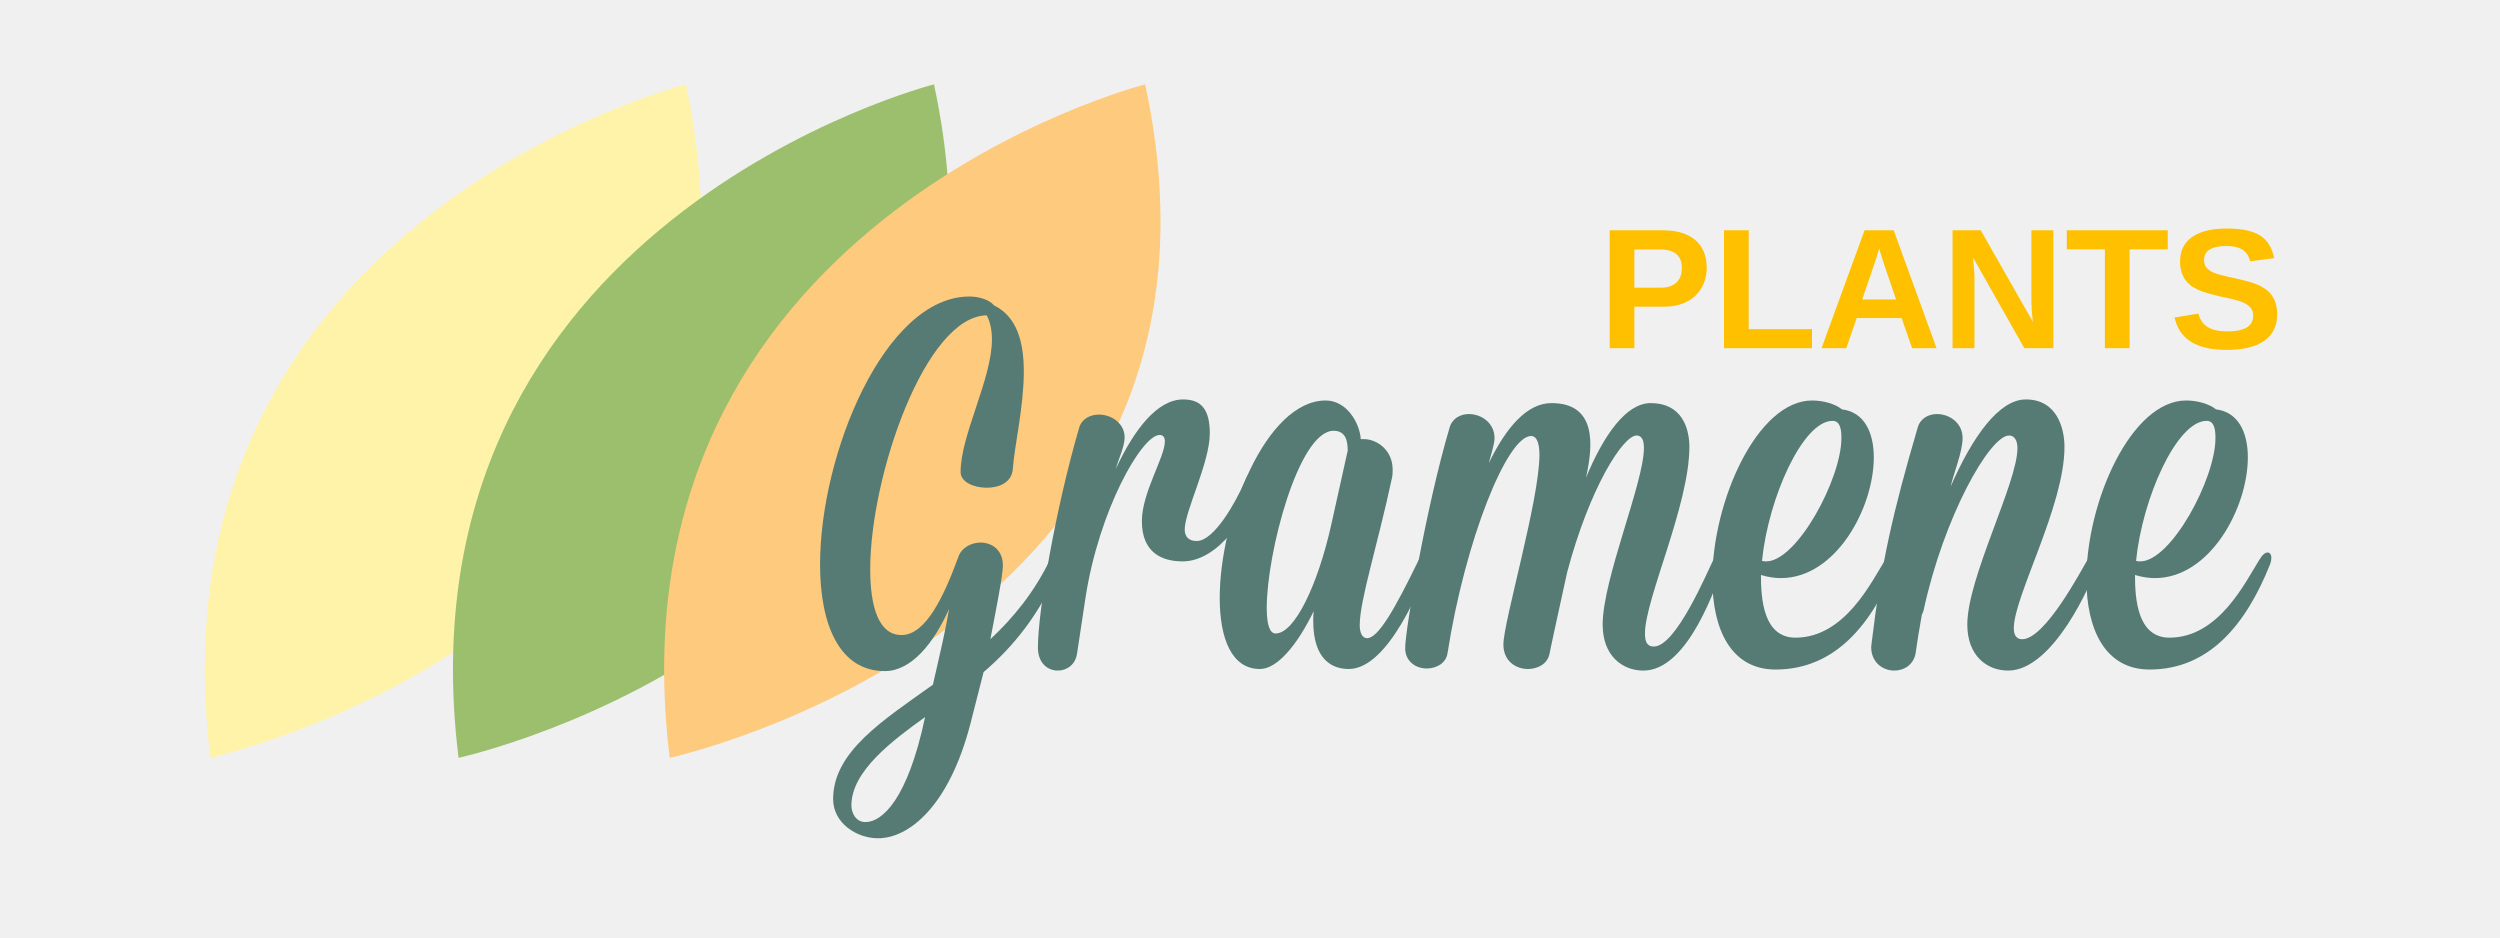
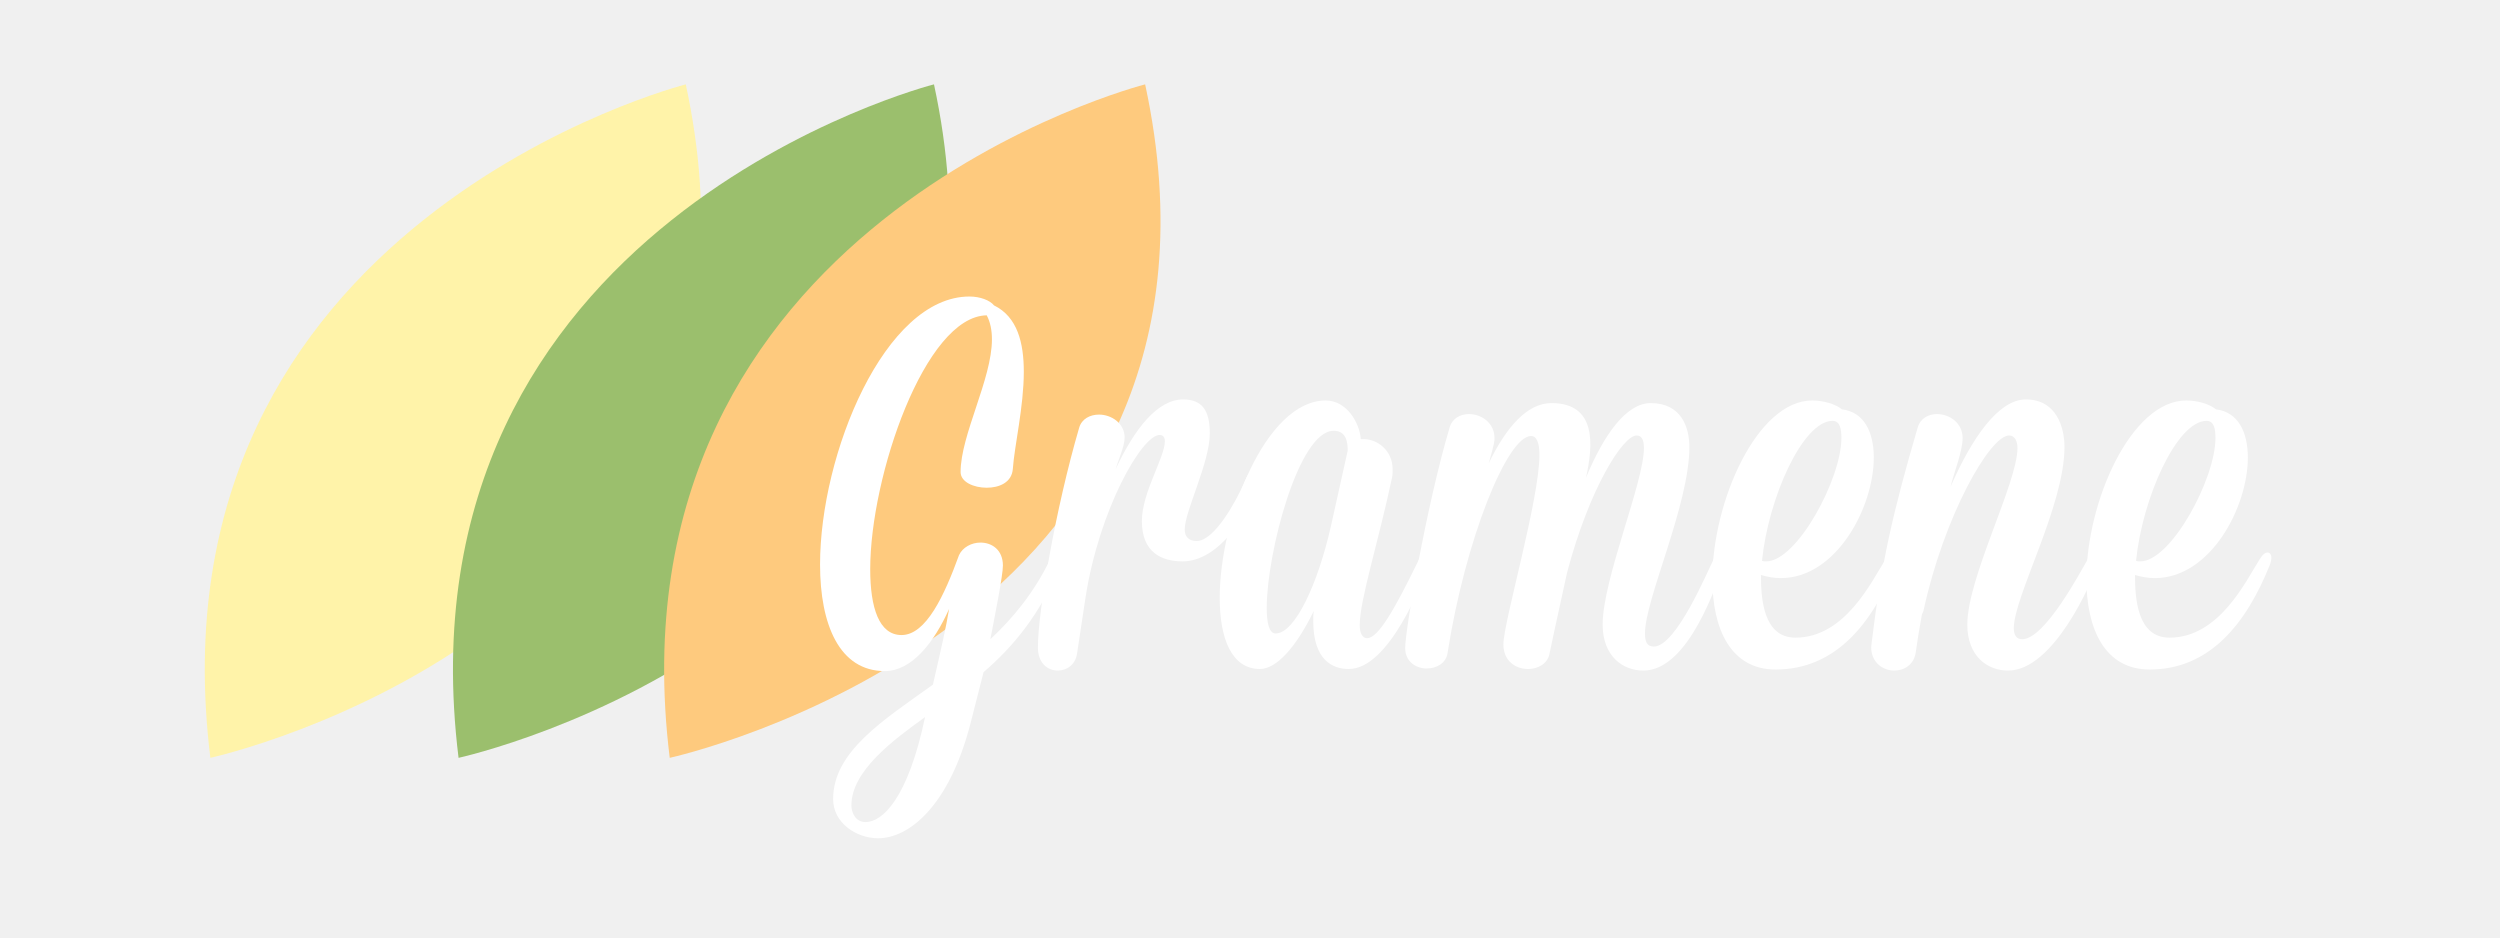
<svg xmlns="http://www.w3.org/2000/svg" version="1.1" width="800pt" height="300pt" viewBox="100 130 600 350">
  <g>
    <g>
      <path fill="#FFF3A9" d="M189.36,161.492c0,0-202.158,51.378-177.491,251.436C11.869,412.928,233.167,364.519,189.36,161.492z" />
      <path fill="#9BBF6D" d="M282.019,161.492c0,0-202.158,51.378-177.491,251.436C104.528,412.928,325.826,364.519,282.019,161.492z" />
      <path fill="#FECA7E" d="M360.854,161.492c0,0-202.158,51.378-177.491,251.436C183.363,412.928,404.661,364.519,360.854,161.492z" />
    </g>
    <g>
-       <path fill="#557B74" d="M244.366,428.326c0-17.748,18.724-29.45,37.252-42.713c3.315-14.433,4.875-21.259,6.046-28.28    c-5.656,12.677-14.042,23.209-23.99,23.209c-16.968,0-24.185-17.358-24.185-39.787c0-41.349,24.185-100.055,55.781-100.055    c3.901,0,7.606,1.365,9.167,3.315c8.776,4.291,11.117,14.043,11.117,24.77c0,13.067-3.511,27.695-4.096,36.277    c-0.39,5.071-5.071,7.021-9.751,7.021c-4.876,0-9.752-2.146-9.752-5.851c0-13.848,11.702-34.717,11.702-49.54    c0-3.316-0.585-6.437-1.95-8.972c-23.015,0.39-43.494,60.072-43.494,94.789c0,14.433,3.315,24.575,11.702,24.575    c9.167,0,15.993-14.823,21.454-29.841c1.365-2.926,4.681-4.682,7.997-4.682c4.291,0,8.387,2.73,8.387,8.582    c0,3.706-2.925,18.334-4.681,27.5c8.582-7.996,16.383-17.553,22.234-29.646c0.975-2.146,2.34-3.12,3.315-3.12    c0.78,0,1.365,0.585,1.365,1.95c0,0.78-0.39,1.95-0.78,3.12c-7.411,18.334-17.749,30.621-28.67,39.983l-4.876,19.113    c-7.997,31.011-23.015,42.908-34.521,42.908C253.143,442.954,244.366,437.298,244.366,428.326z M256.458,436.908    c6.241,0,15.798-8.582,22.234-39.203c-11.897,8.582-27.5,20.089-27.5,32.962C251.192,433.397,252.752,436.908,256.458,436.908z" />
-       <path fill="#557B74" d="M335.449,373.911c-0.585,4.291-3.901,6.436-7.216,6.436c-3.706,0-7.412-2.73-7.412-8.581    c0-13.652,6.631-52.075,15.408-82.111c0.976-3.315,4.096-4.875,7.412-4.875c4.486,0,9.557,3.121,9.557,8.582    c0,3.315-2.341,8.191-3.316,11.702c7.021-15.018,15.603-25.94,25.16-25.94c7.216,0,9.947,4.291,9.947,12.677    c0,10.922-9.362,29.061-9.362,35.887c0,2.73,1.56,4.291,4.486,4.291c6.436,0,14.433-14.237,17.749-21.844    c1.17-2.926,2.535-4.681,3.705-4.681c2.146,0,1.365,4.096,0.976,5.461c-2.926,11.117-14.238,28.67-27.696,28.67    c-7.801,0-15.213-3.315-15.213-15.018c0-10.728,8.582-23.795,8.582-29.841c0-1.365-0.585-2.34-1.95-2.34    c-6.631,0-22.625,27.89-27.695,60.852L335.449,373.911z" />
-       <path fill="#557B74" d="M440.964,363.379c0,2.926,0.975,4.876,2.73,4.876c4.096,0,10.142-10.337,19.309-29.256    c0.976-2.146,2.535-3.315,3.511-3.315c0.585,0,1.17,0.585,1.17,1.95c0,0.78-0.194,1.95-0.78,3.315    c-2.73,6.826-15.018,38.812-30.035,38.812c-6.047,0-13.263-3.315-13.263-17.943c0-0.975,0-2.34,0.195-3.705    c-6.437,13.262-13.848,21.648-20.089,21.648c-10.533,0-15.019-11.312-15.019-26.524c0-29.646,17.163-73.725,39.593-73.725    c7.802,0,12.678,8.387,13.067,14.433h1.171c4.876,0,10.727,4.096,10.727,11.312c0,0.975,0,1.95-0.195,2.926    C447.79,332.953,440.964,354.017,440.964,363.379z M430.236,326.321l6.241-28.085c0-3.316-0.585-7.412-5.266-7.412    c-13.067,0-24.965,45.639-24.965,66.118c0,5.852,0.975,9.557,3.315,9.557C416.779,366.499,425.36,347.971,430.236,326.321z" />
-       <path fill="#557B74" d="M465.93,379.567c-3.901,0-7.997-2.536-7.997-7.606c0-6.632,7.802-52.66,16.578-82.307    c0.976-3.51,4.097-5.071,7.217-5.071c4.681,0,9.557,3.316,9.557,8.972c0,0.975,0,1.951-2.146,9.362    c6.437-13.263,14.238-22.429,23.405-22.429c16.968,0,15.603,15.798,12.872,27.89c6.631-15.993,15.018-27.89,24.185-27.89    c11.508,0,14.433,9.167,14.433,16.383c0,21.649-16.578,56.756-16.578,69.628c0,3.121,0.78,4.876,3.315,4.876    c8.387,0,20.089-28.28,22.234-32.376c0.976-2.146,2.341-3.315,3.316-3.315c0.779,0,1.365,0.78,1.365,2.146    c0,0.78-0.195,1.755-0.78,3.12c-2.73,6.826-13.067,39.397-30.036,39.397c-7.802,0-15.213-5.461-15.213-17.163    c0-16.968,15.408-53.05,15.408-65.922c0-2.926-0.78-4.681-2.73-4.681c-5.071,0-17.554,19.504-25.94,51.1    c-1.95,9.167-4.291,19.309-6.631,30.621c-0.78,3.511-4.291,5.461-7.997,5.461c-4.485,0-9.167-2.925-9.167-9.166    c0-8.387,13.458-54.026,13.458-70.799c0-4.291-0.976-7.021-3.12-7.021c-8.973,0-24.575,38.812-31.206,81.136    C473.146,377.616,469.635,379.567,465.93,379.567z" />
-       <path fill="#557B74" d="M632.883,300.771c0,18.724-14.043,45.054-34.717,45.054c-2.341,0-4.876-0.39-7.412-1.17    c0,8.582,0.78,23.404,12.873,23.404c18.528,0,28.476-21.063,33.546-29.061c1.171-1.95,2.146-2.73,3.121-2.73    c0.78,0,1.365,0.78,1.365,1.95c0,0.78-0.195,1.756-0.585,2.73c-8.777,21.845-22.43,39.008-44.858,39.008    c-16.773,0-23.6-15.213-23.6-33.741c0-29.061,16.772-66.703,37.252-66.703c4.291,0,8.776,1.365,11.117,3.315    C629.177,283.803,632.883,291.215,632.883,300.771z M592.705,339.584c11.507,0,28.085-30.815,28.085-46.029    c0-3.121-0.39-6.436-3.315-6.436c-11.117,0-23.99,28.865-26.33,52.271C591.729,339.584,592.119,339.584,592.705,339.584z" />
-       <path fill="#557B74" d="M640.488,380.347c-4.096,0-8.581-2.925-8.581-8.776c0-0.585,0.194-1.17,0.194-1.755    c3.511-29.256,7.997-48.955,17.164-80.161c0.975-3.51,4.096-5.071,7.216-5.071c4.681,0,9.557,3.316,9.557,8.972    c0,5.071-3.315,13.068-4.485,18.138c7.996-18.333,17.943-32.571,28.085-32.571c11.508,0,14.434,10.532,14.434,17.749    c0,22.039-18.919,55.78-18.919,67.678c0,2.536,0.975,4.096,3.12,4.096c8.582,0,22.04-25.745,24.38-29.646    c1.17-1.95,2.73-3.315,3.706-3.315c0.585,0,0.975,0.39,0.975,1.365c0,0.78-0.194,1.95-0.779,3.511    c-2.341,7.021-16.579,39.787-33.547,39.787c-7.802,0-15.213-5.461-15.213-17.163c0-17.553,18.724-52.855,18.724-65.922    c0-2.536-0.976-4.681-3.121-4.681c-7.216,0-24.379,30.23-31.986,65.533l-0.585,1.365c-0.975,5.461-1.755,10.142-2.34,14.433    C647.705,378.202,644.194,380.347,640.488,380.347z" />
-       <path fill="#557B74" d="M772.529,300.771c0,18.724-14.043,45.054-34.717,45.054c-2.341,0-4.876-0.39-7.412-1.17    c0,8.582,0.78,23.404,12.873,23.404c18.528,0,28.476-21.063,33.546-29.061c1.171-1.95,2.146-2.73,3.121-2.73    c0.78,0,1.365,0.78,1.365,1.95c0,0.78-0.195,1.756-0.585,2.73c-8.777,21.845-22.43,39.008-44.858,39.008    c-16.773,0-23.6-15.213-23.6-33.741c0-29.061,16.772-66.703,37.252-66.703c4.291,0,8.776,1.365,11.117,3.315    C768.823,283.803,772.529,291.215,772.529,300.771z M732.352,339.584c11.507,0,28.085-30.815,28.085-46.029    c0-3.121-0.39-6.436-3.315-6.436c-11.117,0-23.99,28.865-26.33,52.271C731.376,339.584,731.766,339.584,732.352,339.584z" />
+       <path fill="#FFFFFF" d="M244.366,428.326c0-17.748,18.724-29.45,37.252-42.713c3.315-14.433,4.875-21.259,6.046-28.28    c-5.656,12.677-14.042,23.209-23.99,23.209c-16.968,0-24.185-17.358-24.185-39.787c0-41.349,24.185-100.055,55.781-100.055    c3.901,0,7.606,1.365,9.167,3.315c8.776,4.291,11.117,14.043,11.117,24.77c0,13.067-3.511,27.695-4.096,36.277    c-0.39,5.071-5.071,7.021-9.751,7.021c-4.876,0-9.752-2.146-9.752-5.851c0-13.848,11.702-34.717,11.702-49.54    c0-3.316-0.585-6.437-1.95-8.972c-23.015,0.39-43.494,60.072-43.494,94.789c0,14.433,3.315,24.575,11.702,24.575    c9.167,0,15.993-14.823,21.454-29.841c1.365-2.926,4.681-4.682,7.997-4.682c4.291,0,8.387,2.73,8.387,8.582    c0,3.706-2.925,18.334-4.681,27.5c8.582-7.996,16.383-17.553,22.234-29.646c0.975-2.146,2.34-3.12,3.315-3.12    c0.78,0,1.365,0.585,1.365,1.95c0,0.78-0.39,1.95-0.78,3.12c-7.411,18.334-17.749,30.621-28.67,39.983l-4.876,19.113    c-7.997,31.011-23.015,42.908-34.521,42.908C253.143,442.954,244.366,437.298,244.366,428.326z M256.458,436.908    c6.241,0,15.798-8.582,22.234-39.203c-11.897,8.582-27.5,20.089-27.5,32.962C251.192,433.397,252.752,436.908,256.458,436.908z" />
+       <path fill="#FFFFFF" d="M335.449,373.911c-0.585,4.291-3.901,6.436-7.216,6.436c-3.706,0-7.412-2.73-7.412-8.581    c0-13.652,6.631-52.075,15.408-82.111c0.976-3.315,4.096-4.875,7.412-4.875c4.486,0,9.557,3.121,9.557,8.582    c0,3.315-2.341,8.191-3.316,11.702c7.021-15.018,15.603-25.94,25.16-25.94c7.216,0,9.947,4.291,9.947,12.677    c0,10.922-9.362,29.061-9.362,35.887c0,2.73,1.56,4.291,4.486,4.291c6.436,0,14.433-14.237,17.749-21.844    c1.17-2.926,2.535-4.681,3.705-4.681c2.146,0,1.365,4.096,0.976,5.461c-2.926,11.117-14.238,28.67-27.696,28.67    c-7.801,0-15.213-3.315-15.213-15.018c0-10.728,8.582-23.795,8.582-29.841c0-1.365-0.585-2.34-1.95-2.34    c-6.631,0-22.625,27.89-27.695,60.852L335.449,373.911z" />
+       <path fill="#FFFFFF" d="M440.964,363.379c0,2.926,0.975,4.876,2.73,4.876c4.096,0,10.142-10.337,19.309-29.256    c0.976-2.146,2.535-3.315,3.511-3.315c0.585,0,1.17,0.585,1.17,1.95c0,0.78-0.194,1.95-0.78,3.315    c-2.73,6.826-15.018,38.812-30.035,38.812c-6.047,0-13.263-3.315-13.263-17.943c0-0.975,0-2.34,0.195-3.705    c-6.437,13.262-13.848,21.648-20.089,21.648c-10.533,0-15.019-11.312-15.019-26.524c0-29.646,17.163-73.725,39.593-73.725    c7.802,0,12.678,8.387,13.067,14.433h1.171c4.876,0,10.727,4.096,10.727,11.312c0,0.975,0,1.95-0.195,2.926    C447.79,332.953,440.964,354.017,440.964,363.379z M430.236,326.321l6.241-28.085c0-3.316-0.585-7.412-5.266-7.412    c-13.067,0-24.965,45.639-24.965,66.118c0,5.852,0.975,9.557,3.315,9.557C416.779,366.499,425.36,347.971,430.236,326.321z" />
+       <path fill="#FFFFFF" d="M465.93,379.567c-3.901,0-7.997-2.536-7.997-7.606c0-6.632,7.802-52.66,16.578-82.307    c0.976-3.51,4.097-5.071,7.217-5.071c4.681,0,9.557,3.316,9.557,8.972c0,0.975,0,1.951-2.146,9.362    c6.437-13.263,14.238-22.429,23.405-22.429c16.968,0,15.603,15.798,12.872,27.89c6.631-15.993,15.018-27.89,24.185-27.89    c11.508,0,14.433,9.167,14.433,16.383c0,21.649-16.578,56.756-16.578,69.628c0,3.121,0.78,4.876,3.315,4.876    c8.387,0,20.089-28.28,22.234-32.376c0.976-2.146,2.341-3.315,3.316-3.315c0.779,0,1.365,0.78,1.365,2.146    c0,0.78-0.195,1.755-0.78,3.12c-2.73,6.826-13.067,39.397-30.036,39.397c-7.802,0-15.213-5.461-15.213-17.163    c0-16.968,15.408-53.05,15.408-65.922c0-2.926-0.78-4.681-2.73-4.681c-5.071,0-17.554,19.504-25.94,51.1    c-1.95,9.167-4.291,19.309-6.631,30.621c-0.78,3.511-4.291,5.461-7.997,5.461c-4.485,0-9.167-2.925-9.167-9.166    c0-8.387,13.458-54.026,13.458-70.799c0-4.291-0.976-7.021-3.12-7.021c-8.973,0-24.575,38.812-31.206,81.136    C473.146,377.616,469.635,379.567,465.93,379.567z" />
+       <path fill="#FFFFFF" d="M632.883,300.771c0,18.724-14.043,45.054-34.717,45.054c-2.341,0-4.876-0.39-7.412-1.17    c0,8.582,0.78,23.404,12.873,23.404c18.528,0,28.476-21.063,33.546-29.061c1.171-1.95,2.146-2.73,3.121-2.73    c0.78,0,1.365,0.78,1.365,1.95c0,0.78-0.195,1.756-0.585,2.73c-8.777,21.845-22.43,39.008-44.858,39.008    c-16.773,0-23.6-15.213-23.6-33.741c0-29.061,16.772-66.703,37.252-66.703c4.291,0,8.776,1.365,11.117,3.315    C629.177,283.803,632.883,291.215,632.883,300.771z M592.705,339.584c11.507,0,28.085-30.815,28.085-46.029    c0-3.121-0.39-6.436-3.315-6.436c-11.117,0-23.99,28.865-26.33,52.271C591.729,339.584,592.119,339.584,592.705,339.584z" />
+       <path fill="#FFFFFF" d="M640.488,380.347c-4.096,0-8.581-2.925-8.581-8.776c0-0.585,0.194-1.17,0.194-1.755    c3.511-29.256,7.997-48.955,17.164-80.161c0.975-3.51,4.096-5.071,7.216-5.071c4.681,0,9.557,3.316,9.557,8.972    c0,5.071-3.315,13.068-4.485,18.138c7.996-18.333,17.943-32.571,28.085-32.571c11.508,0,14.434,10.532,14.434,17.749    c0,22.039-18.919,55.78-18.919,67.678c0,2.536,0.975,4.096,3.12,4.096c8.582,0,22.04-25.745,24.38-29.646    c1.17-1.95,2.73-3.315,3.706-3.315c0.585,0,0.975,0.39,0.975,1.365c0,0.78-0.194,1.95-0.779,3.511    c-2.341,7.021-16.579,39.787-33.547,39.787c-7.802,0-15.213-5.461-15.213-17.163c0-17.553,18.724-52.855,18.724-65.922    c0-2.536-0.976-4.681-3.121-4.681c-7.216,0-24.379,30.23-31.986,65.533l-0.585,1.365c-0.975,5.461-1.755,10.142-2.34,14.433    C647.705,378.202,644.194,380.347,640.488,380.347z" />
+       <path fill="#FFFFFF" d="M772.529,300.771c0,18.724-14.043,45.054-34.717,45.054c-2.341,0-4.876-0.39-7.412-1.17    c0,8.582,0.78,23.404,12.873,23.404c18.528,0,28.476-21.063,33.546-29.061c1.171-1.95,2.146-2.73,3.121-2.73    c0.78,0,1.365,0.78,1.365,1.95c0,0.78-0.195,1.756-0.585,2.73c-8.777,21.845-22.43,39.008-44.858,39.008    c-16.773,0-23.6-15.213-23.6-33.741c0-29.061,16.772-66.703,37.252-66.703c4.291,0,8.776,1.365,11.117,3.315    C768.823,283.803,772.529,291.215,772.529,300.771z M732.352,339.584c11.507,0,28.085-30.815,28.085-46.029    c0-3.121-0.39-6.436-3.315-6.436c-11.117,0-23.99,28.865-26.33,52.271C731.376,339.584,731.766,339.584,732.352,339.584z" />
    </g>
-     <text fill="#ffc000" xml:space="preserve" font-size="64" font-family="Arial" font-weight="bold">
-       <tspan y="260" x="530">PLANTS</tspan>
-     </text>
  </g>
</svg>
